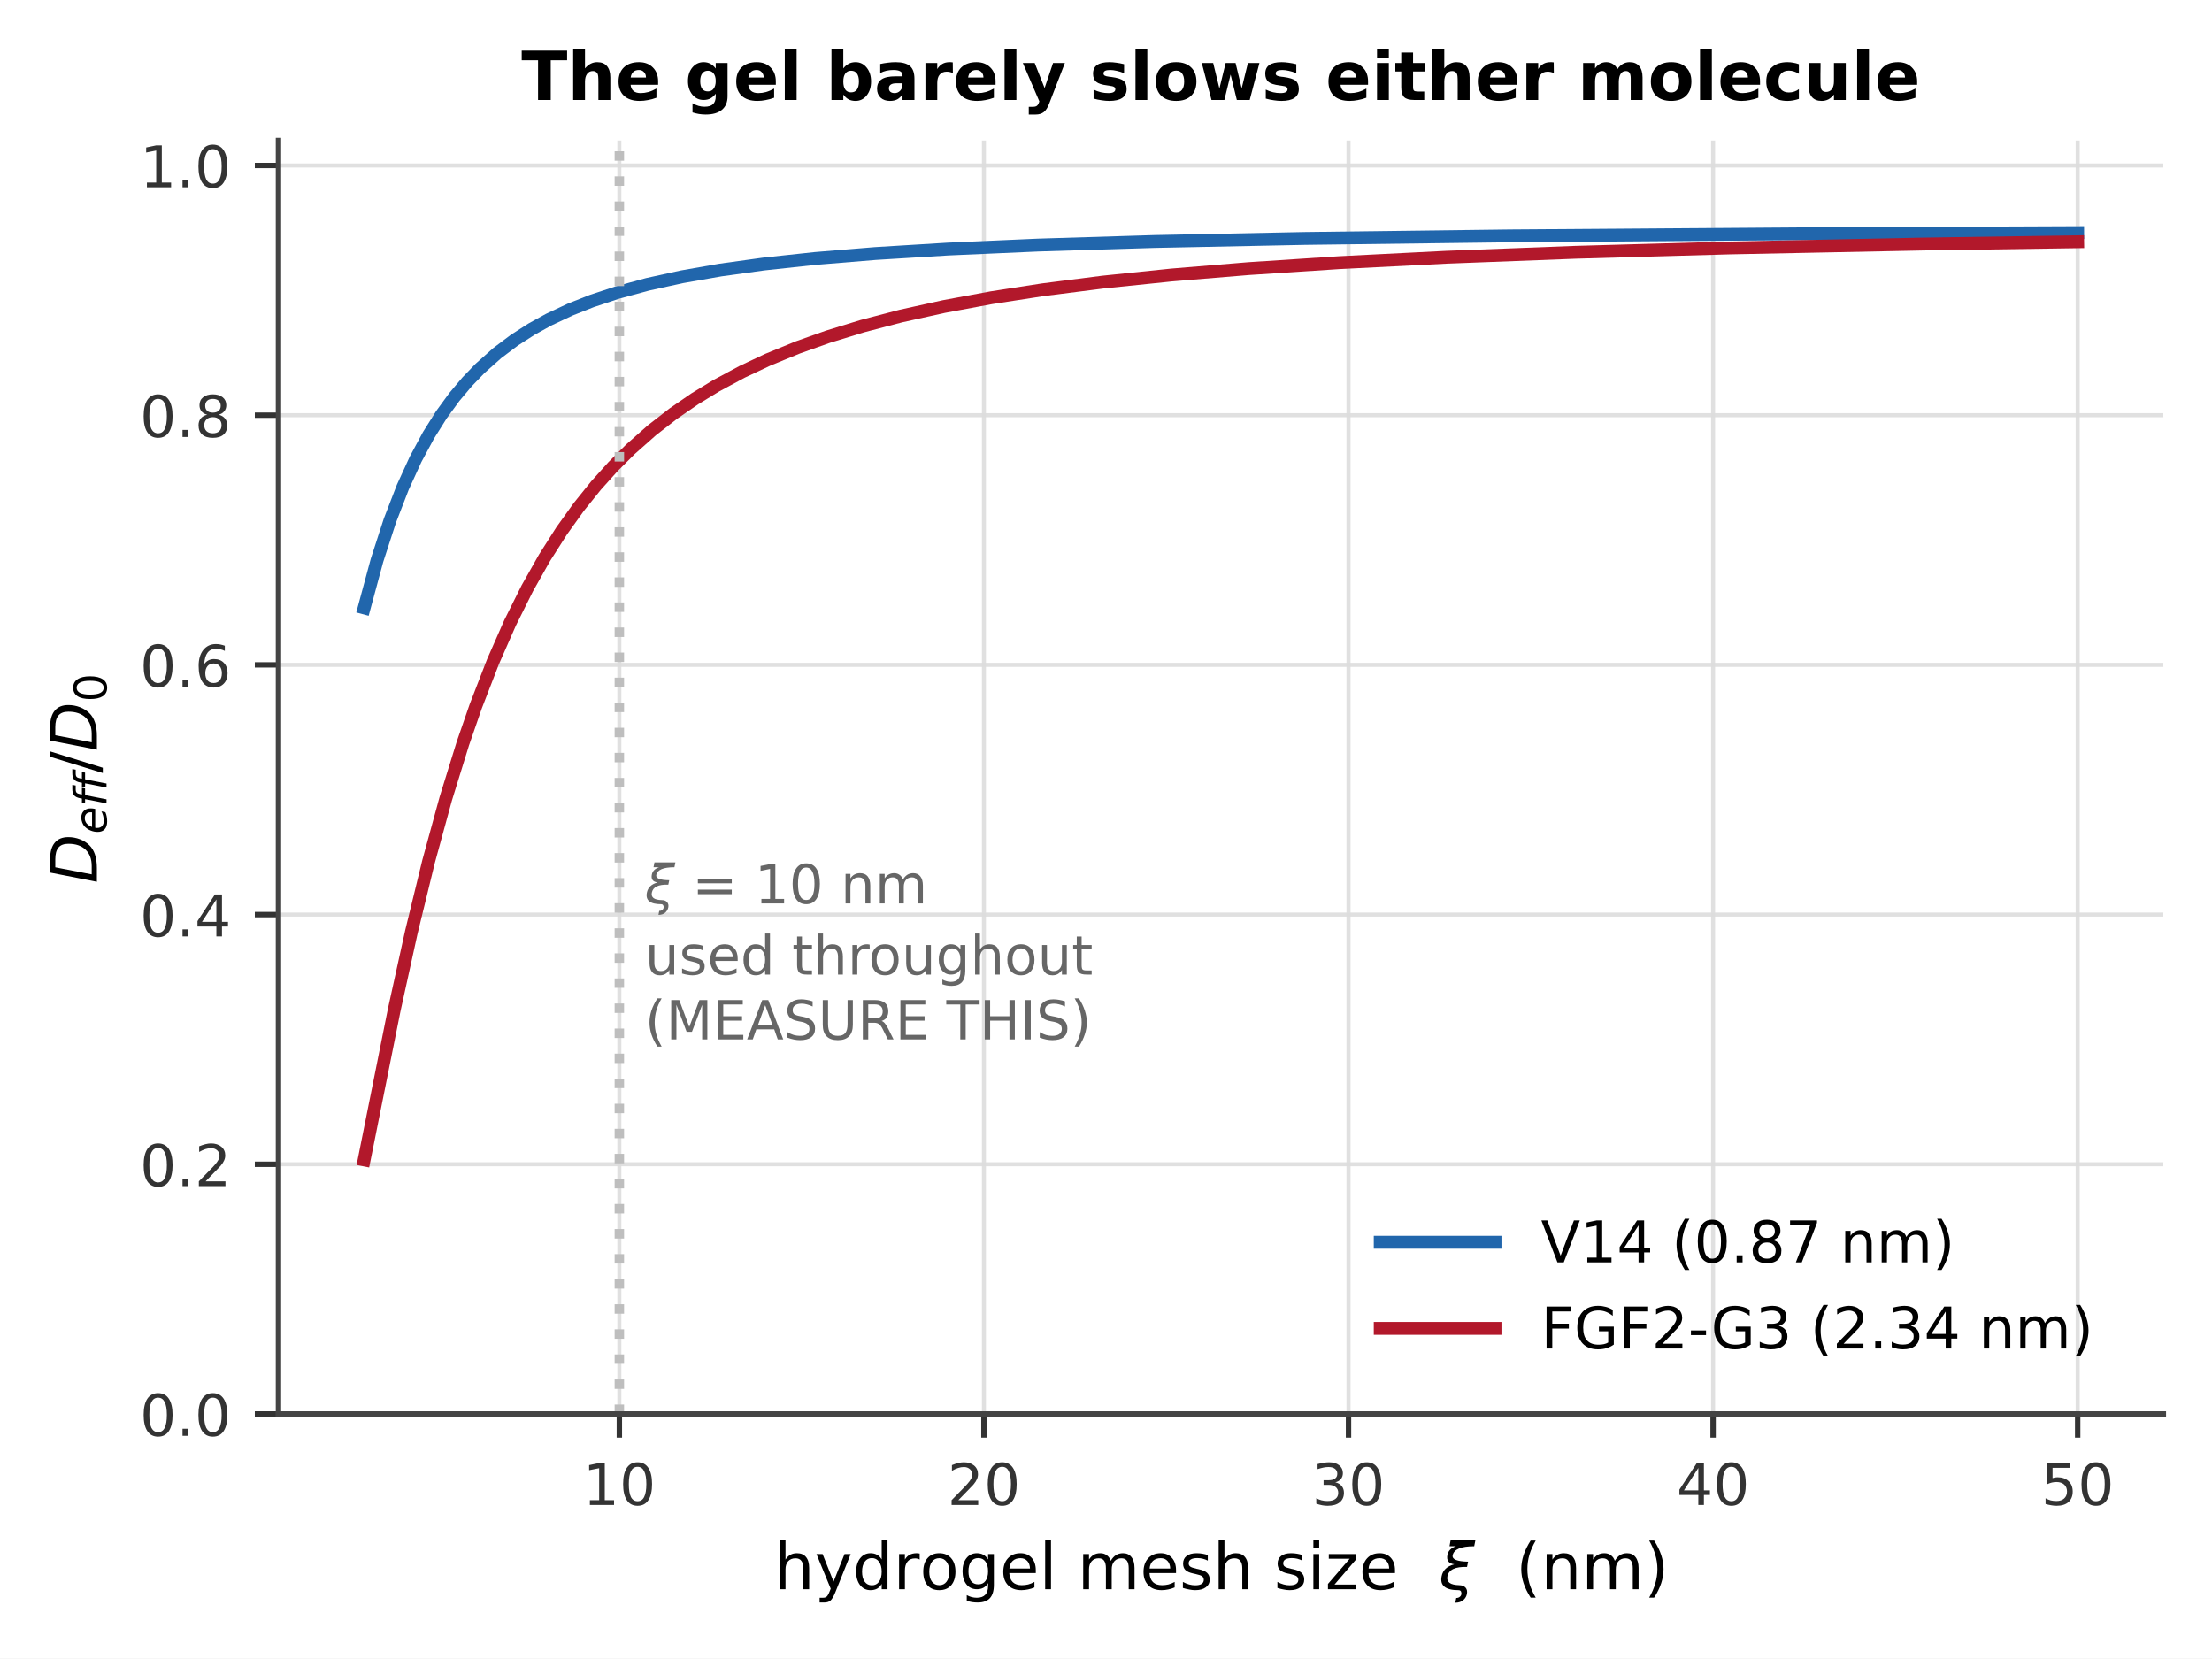
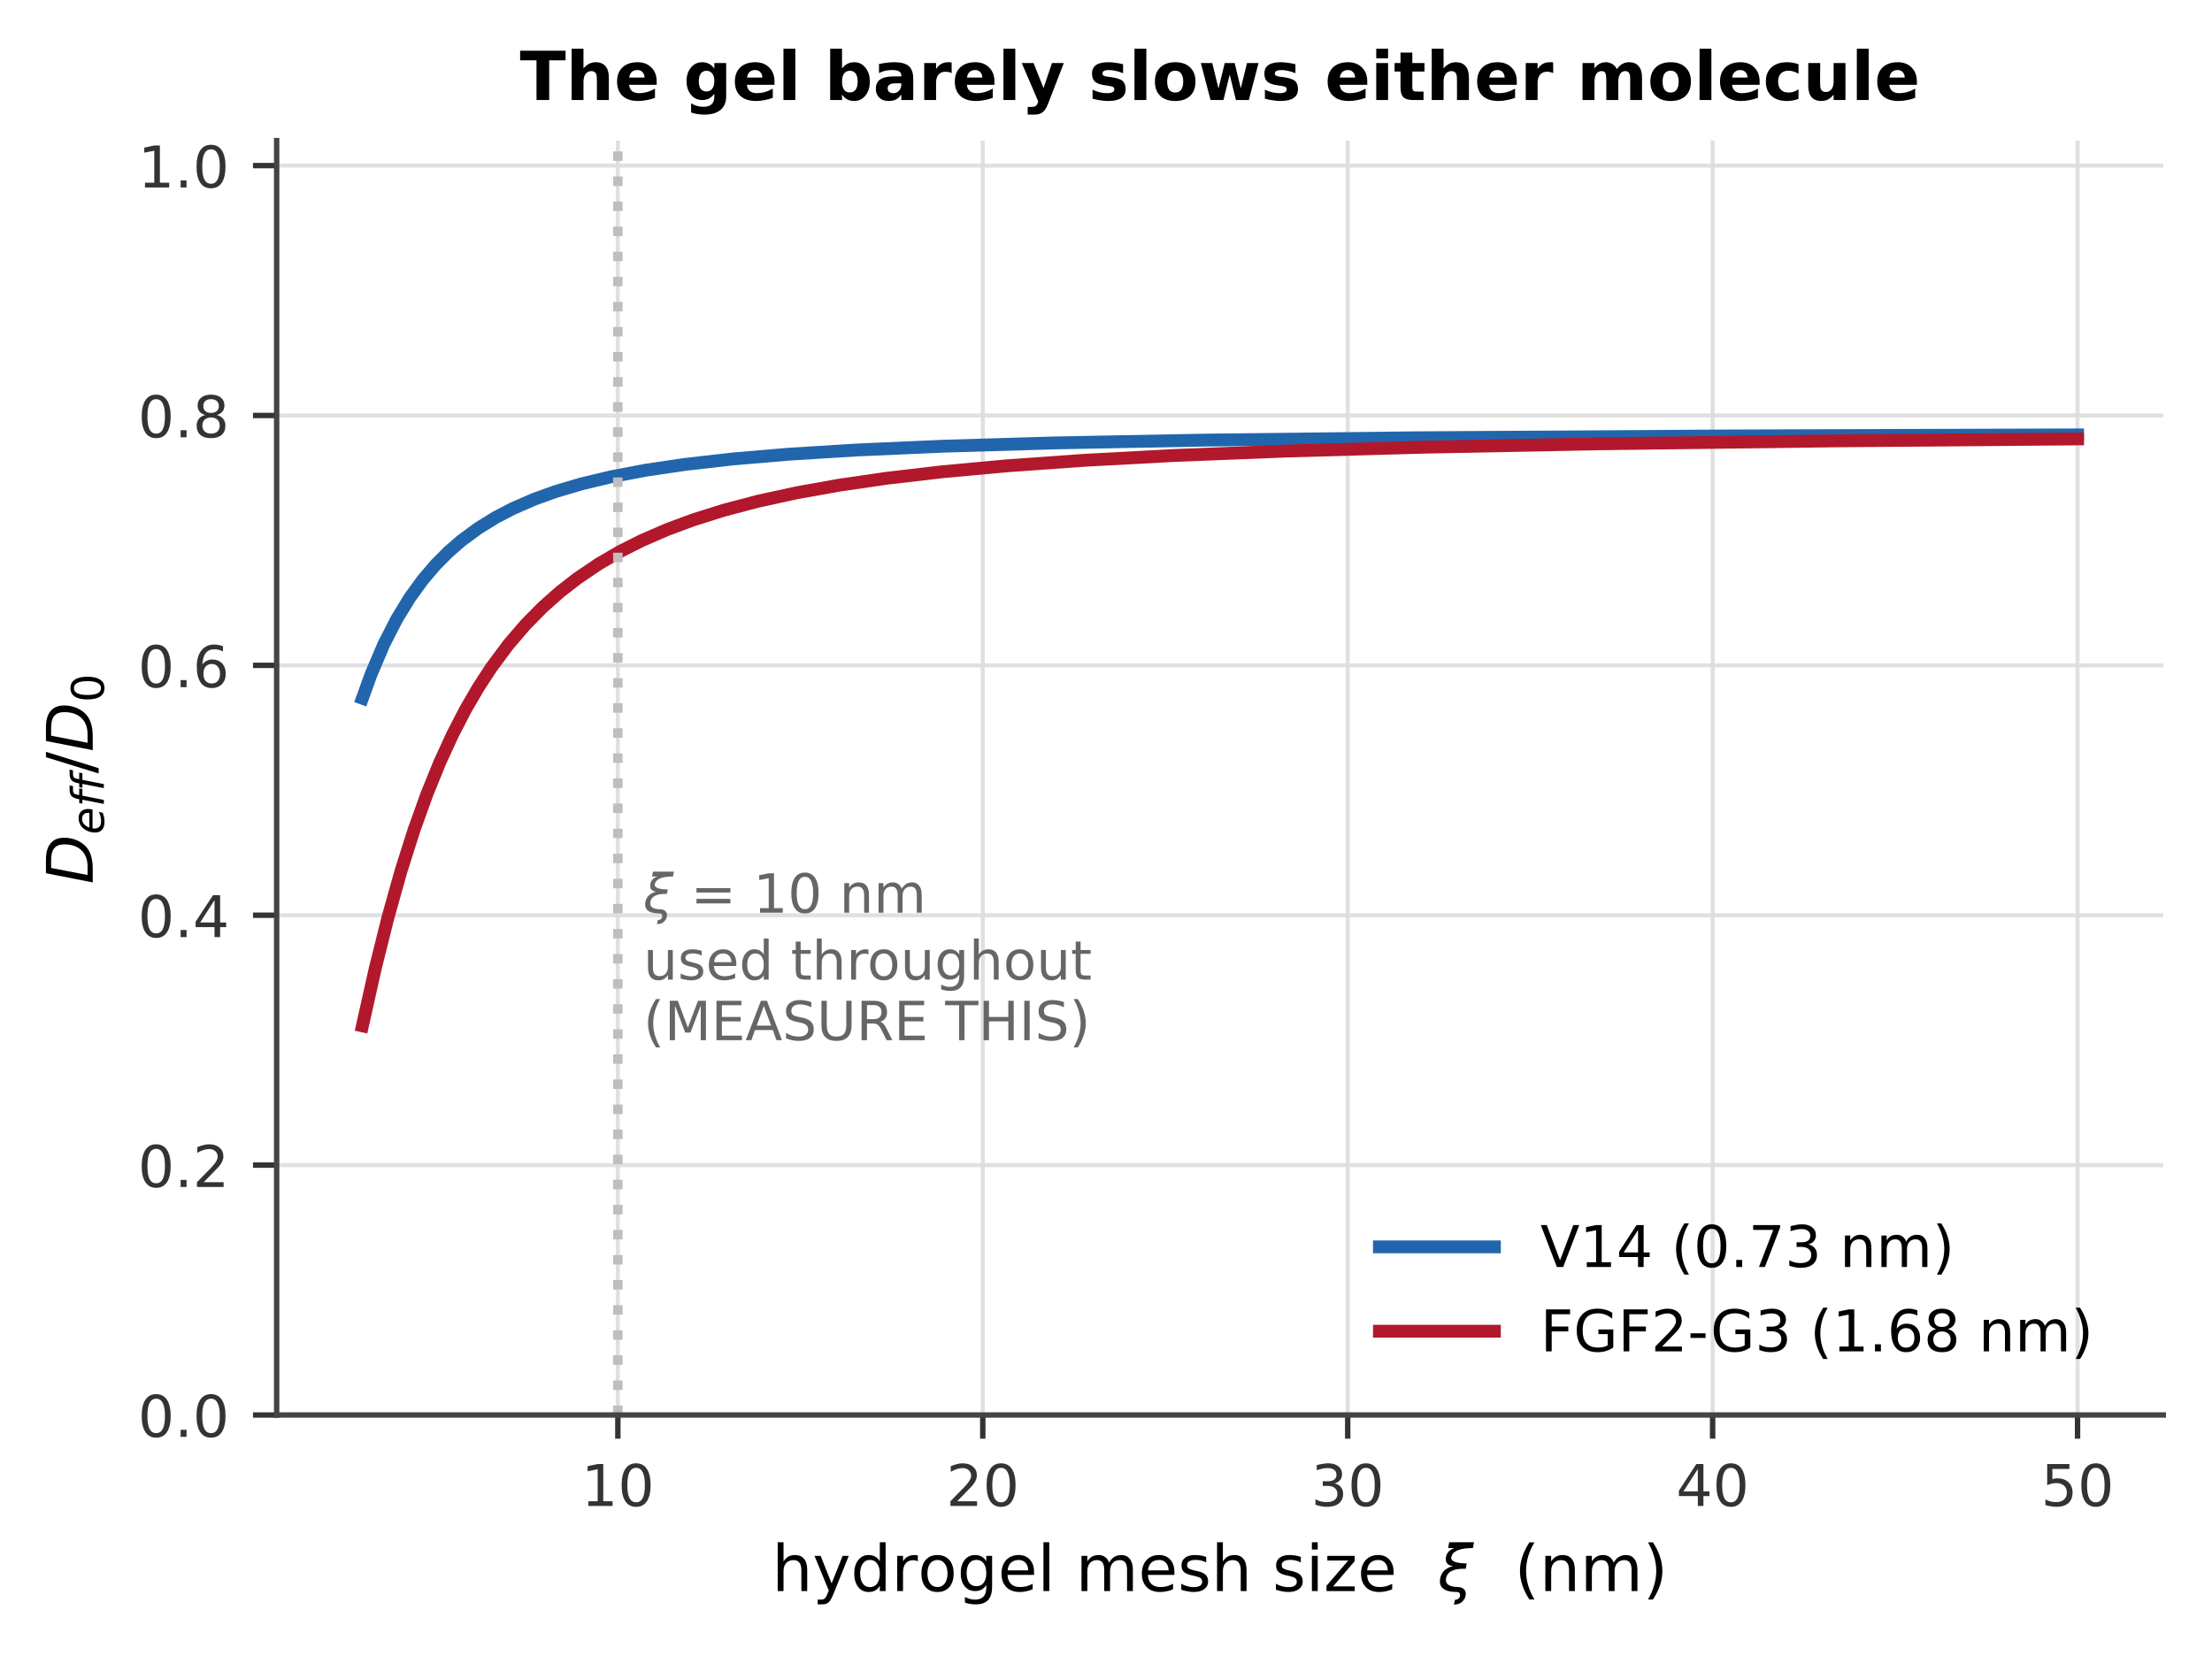
- <svg xmlns="http://www.w3.org/2000/svg" xmlns:xlink="http://www.w3.org/1999/xlink" width="327.418pt" height="245.497pt" viewBox="0 0 327.418 245.497" version="1.1">
+ <svg xmlns="http://www.w3.org/2000/svg" xmlns:xlink="http://www.w3.org/1999/xlink" width="327.112pt" height="244.936pt" viewBox="0 0 327.112 244.936" version="1.1">
  <defs>
    <style type="text/css">*{stroke-linejoin: round; stroke-linecap: butt}</style>
  </defs>
  <g id="figure_1">
    <g id="patch_1">
-       <path d="M 0 245.497  L 327.418 245.497  L 327.418 0  L 0 0  z " style="fill: #ffffff" />
+       <path d="M 0 244.936  L 327.112 244.936  L 327.112 -0  L 0 -0  z " style="fill: #ffffff" />
    </g>
    <g id="axes_1">
      <g id="patch_2">
-         <path d="M 41.218 209.294  L 320.218 209.294  L 320.218 20.798  L 41.218 20.798  z " style="fill: #ffffff" />
+         <path d="M 40.912 209.294  L 319.912 209.294  L 319.912 20.798  L 40.912 20.798  z " style="fill: #ffffff" />
      </g>
      <g id="matplotlib.axis_1">
        <g id="xtick_1">
          <g id="line2d_1">
-             <path d="M 91.675 209.294  L 91.675 20.798  " clip-path="url(#p126686eb46)" style="fill: none; stroke: #dddddd; stroke-opacity: 0.9; stroke-width: 0.6; stroke-linecap: square" />
+             <path d="M 91.369 209.294  L 91.369 20.798  " clip-path="url(#pa804f02440)" style="fill: none; stroke: #dddddd; stroke-opacity: 0.9; stroke-width: 0.6; stroke-linecap: square" />
          </g>
          <g id="line2d_2">
            <defs>
-               <path id="m38a5ee1dfd" d="M 0 0  L 0 3.5  " style="stroke: #333333; stroke-width: 0.8" />
+               <path id="mb521e76711" d="M 0 0  L 0 3.5  " style="stroke: #333333; stroke-width: 0.8" />
            </defs>
            <g>
-               <use xlink:href="#m38a5ee1dfd" x="91.675" y="209.294" style="fill: #333333; stroke: #333333; stroke-width: 0.8" />
+               <use xlink:href="#mb521e76711" x="91.369" y="209.294" style="fill: #333333; stroke: #333333; stroke-width: 0.8" />
            </g>
          </g>
          <g id="text_1">
-             <text style="font-size: 8.5px; font-family: 'DejaVu Sans'; text-anchor: middle; fill: #333333" x="91.675" y="222.752" transform="rotate(-0 91.6751 222.7524)">10</text>
+             <text style="font-size: 8.5px; font-family: 'DejaVu Sans'; text-anchor: middle; fill: #333333" x="91.369" y="222.753" transform="rotate(-0 91.36932 222.7531)">10</text>
          </g>
        </g>
        <g id="xtick_2">
          <g id="line2d_3">
-             <path d="M 145.64 209.294  L 145.64 20.798  " clip-path="url(#p126686eb46)" style="fill: none; stroke: #dddddd; stroke-opacity: 0.9; stroke-width: 0.6; stroke-linecap: square" />
+             <path d="M 145.335 209.294  L 145.335 20.798  " clip-path="url(#pa804f02440)" style="fill: none; stroke: #dddddd; stroke-opacity: 0.9; stroke-width: 0.6; stroke-linecap: square" />
          </g>
          <g id="line2d_4">
            <g>
-               <use xlink:href="#m38a5ee1dfd" x="145.64" y="209.294" style="fill: #333333; stroke: #333333; stroke-width: 0.8" />
+               <use xlink:href="#mb521e76711" x="145.335" y="209.294" style="fill: #333333; stroke: #333333; stroke-width: 0.8" />
            </g>
          </g>
          <g id="text_2">
-             <text style="font-size: 8.5px; font-family: 'DejaVu Sans'; text-anchor: middle; fill: #333333" x="145.64" y="222.752" transform="rotate(-0 145.6403 222.7524)">20</text>
+             <text style="font-size: 8.5px; font-family: 'DejaVu Sans'; text-anchor: middle; fill: #333333" x="145.335" y="222.753" transform="rotate(-0 145.3345 222.7531)">20</text>
          </g>
        </g>
        <g id="xtick_3">
          <g id="line2d_5">
-             <path d="M 199.605 209.294  L 199.605 20.798  " clip-path="url(#p126686eb46)" style="fill: none; stroke: #dddddd; stroke-opacity: 0.9; stroke-width: 0.6; stroke-linecap: square" />
+             <path d="M 199.3 209.294  L 199.3 20.798  " clip-path="url(#pa804f02440)" style="fill: none; stroke: #dddddd; stroke-opacity: 0.9; stroke-width: 0.6; stroke-linecap: square" />
          </g>
          <g id="line2d_6">
            <g>
-               <use xlink:href="#m38a5ee1dfd" x="199.605" y="209.294" style="fill: #333333; stroke: #333333; stroke-width: 0.8" />
+               <use xlink:href="#mb521e76711" x="199.3" y="209.294" style="fill: #333333; stroke: #333333; stroke-width: 0.8" />
            </g>
          </g>
          <g id="text_3">
-             <text style="font-size: 8.5px; font-family: 'DejaVu Sans'; text-anchor: middle; fill: #333333" x="199.605" y="222.752" transform="rotate(-0 199.6055 222.7524)">30</text>
+             <text style="font-size: 8.5px; font-family: 'DejaVu Sans'; text-anchor: middle; fill: #333333" x="199.3" y="222.753" transform="rotate(-0 199.2997 222.7531)">30</text>
          </g>
        </g>
        <g id="xtick_4">
          <g id="line2d_7">
-             <path d="M 253.571 209.294  L 253.571 20.798  " clip-path="url(#p126686eb46)" style="fill: none; stroke: #dddddd; stroke-opacity: 0.9; stroke-width: 0.6; stroke-linecap: square" />
+             <path d="M 253.265 209.294  L 253.265 20.798  " clip-path="url(#pa804f02440)" style="fill: none; stroke: #dddddd; stroke-opacity: 0.9; stroke-width: 0.6; stroke-linecap: square" />
          </g>
          <g id="line2d_8">
            <g>
-               <use xlink:href="#m38a5ee1dfd" x="253.571" y="209.294" style="fill: #333333; stroke: #333333; stroke-width: 0.8" />
+               <use xlink:href="#mb521e76711" x="253.265" y="209.294" style="fill: #333333; stroke: #333333; stroke-width: 0.8" />
            </g>
          </g>
          <g id="text_4">
-             <text style="font-size: 8.5px; font-family: 'DejaVu Sans'; text-anchor: middle; fill: #333333" x="253.571" y="222.752" transform="rotate(-0 253.5707 222.7524)">40</text>
+             <text style="font-size: 8.5px; font-family: 'DejaVu Sans'; text-anchor: middle; fill: #333333" x="253.265" y="222.753" transform="rotate(-0 253.2649 222.7531)">40</text>
          </g>
        </g>
        <g id="xtick_5">
          <g id="line2d_9">
-             <path d="M 307.536 209.294  L 307.536 20.798  " clip-path="url(#p126686eb46)" style="fill: none; stroke: #dddddd; stroke-opacity: 0.9; stroke-width: 0.6; stroke-linecap: square" />
+             <path d="M 307.23 209.294  L 307.23 20.798  " clip-path="url(#pa804f02440)" style="fill: none; stroke: #dddddd; stroke-opacity: 0.9; stroke-width: 0.6; stroke-linecap: square" />
          </g>
          <g id="line2d_10">
            <g>
-               <use xlink:href="#m38a5ee1dfd" x="307.536" y="209.294" style="fill: #333333; stroke: #333333; stroke-width: 0.8" />
+               <use xlink:href="#mb521e76711" x="307.23" y="209.294" style="fill: #333333; stroke: #333333; stroke-width: 0.8" />
            </g>
          </g>
          <g id="text_5">
-             <text style="font-size: 8.5px; font-family: 'DejaVu Sans'; text-anchor: middle; fill: #333333" x="307.536" y="222.752" transform="rotate(-0 307.5358 222.7524)">50</text>
+             <text style="font-size: 8.5px; font-family: 'DejaVu Sans'; text-anchor: middle; fill: #333333" x="307.23" y="222.753" transform="rotate(-0 307.2301 222.7531)">50</text>
          </g>
        </g>
        <g id="text_6">
-           <g transform="translate(114.5502 236.0144)">
+           <g transform="translate(114.1494 235.7408)">
            <text>
-               <tspan x="0" y="-0.781" style="font-size: 9.5px; font-family: 'DejaVu Sans'">h</tspan>
-               <tspan x="6.021" y="-0.781" style="font-size: 9.5px; font-family: 'DejaVu Sans'">y</tspan>
-               <tspan x="11.643" y="-0.781" style="font-size: 9.5px; font-family: 'DejaVu Sans'">d</tspan>
-               <tspan x="17.673" y="-0.781" style="font-size: 9.5px; font-family: 'DejaVu Sans'">r</tspan>
-               <tspan x="21.579" y="-0.781" style="font-size: 9.5px; font-family: 'DejaVu Sans'">o</tspan>
-               <tspan x="27.391" y="-0.781" style="font-size: 9.5px; font-family: 'DejaVu Sans'">g</tspan>
-               <tspan x="33.422" y="-0.781" style="font-size: 9.5px; font-family: 'DejaVu Sans'">e</tspan>
-               <tspan x="39.266" y="-0.781" style="font-size: 9.5px; font-family: 'DejaVu Sans'">l</tspan>
-               <tspan x="41.906" y="-0.781" style="font-size: 9.5px; font-family: 'DejaVu Sans'"> </tspan>
-               <tspan x="44.926" y="-0.781" style="font-size: 9.5px; font-family: 'DejaVu Sans'">m</tspan>
-               <tspan x="54.18" y="-0.781" style="font-size: 9.5px; font-family: 'DejaVu Sans'">e</tspan>
-               <tspan x="60.024" y="-0.781" style="font-size: 9.5px; font-family: 'DejaVu Sans'">s</tspan>
-               <tspan x="64.974" y="-0.781" style="font-size: 9.5px; font-family: 'DejaVu Sans'">h</tspan>
-               <tspan x="70.995" y="-0.781" style="font-size: 9.5px; font-family: 'DejaVu Sans'"> </tspan>
-               <tspan x="74.015" y="-0.781" style="font-size: 9.5px; font-family: 'DejaVu Sans'">s</tspan>
-               <tspan x="78.964" y="-0.781" style="font-size: 9.5px; font-family: 'DejaVu Sans'">i</tspan>
-               <tspan x="81.604" y="-0.781" style="font-size: 9.5px; font-family: 'DejaVu Sans'">z</tspan>
-               <tspan x="86.59" y="-0.781" style="font-size: 9.5px; font-family: 'DejaVu Sans'">e</tspan>
-               <tspan x="92.435" y="-0.781" style="font-size: 9.5px; font-family: 'DejaVu Sans'"> </tspan>
-               <tspan x="95.455" y="-0.781" style="font-size: 9.5px; font-family: 'DejaVu Sans'"> </tspan>
-               <tspan x="103.772" y="-0.781" style="font-size: 9.5px; font-family: 'DejaVu Sans'"> </tspan>
-               <tspan x="106.792" y="-0.781" style="font-size: 9.5px; font-family: 'DejaVu Sans'"> </tspan>
-               <tspan x="109.811" y="-0.781" style="font-size: 9.5px; font-family: 'DejaVu Sans'">(</tspan>
-               <tspan x="113.518" y="-0.781" style="font-size: 9.5px; font-family: 'DejaVu Sans'">n</tspan>
-               <tspan x="119.539" y="-0.781" style="font-size: 9.5px; font-family: 'DejaVu Sans'">m</tspan>
-               <tspan x="128.793" y="-0.781" style="font-size: 9.5px; font-family: 'DejaVu Sans'">)</tspan>
-               <tspan x="98.474" y="-0.781" style="font-style: oblique; font-size: 9.5px; font-family: 'DejaVu Sans'">ξ</tspan>
+               <tspan x="0" y="-0.406" style="font-size: 9.5px; font-family: 'DejaVu Sans'">h</tspan>
+               <tspan x="6.021" y="-0.406" style="font-size: 9.5px; font-family: 'DejaVu Sans'">y</tspan>
+               <tspan x="11.643" y="-0.406" style="font-size: 9.5px; font-family: 'DejaVu Sans'">d</tspan>
+               <tspan x="17.673" y="-0.406" style="font-size: 9.5px; font-family: 'DejaVu Sans'">r</tspan>
+               <tspan x="21.579" y="-0.406" style="font-size: 9.5px; font-family: 'DejaVu Sans'">o</tspan>
+               <tspan x="27.391" y="-0.406" style="font-size: 9.5px; font-family: 'DejaVu Sans'">g</tspan>
+               <tspan x="33.422" y="-0.406" style="font-size: 9.5px; font-family: 'DejaVu Sans'">e</tspan>
+               <tspan x="39.266" y="-0.406" style="font-size: 9.5px; font-family: 'DejaVu Sans'">l</tspan>
+               <tspan x="41.906" y="-0.406" style="font-size: 9.5px; font-family: 'DejaVu Sans'"> </tspan>
+               <tspan x="44.926" y="-0.406" style="font-size: 9.5px; font-family: 'DejaVu Sans'">m</tspan>
+               <tspan x="54.18" y="-0.406" style="font-size: 9.5px; font-family: 'DejaVu Sans'">e</tspan>
+               <tspan x="60.024" y="-0.406" style="font-size: 9.5px; font-family: 'DejaVu Sans'">s</tspan>
+               <tspan x="64.974" y="-0.406" style="font-size: 9.5px; font-family: 'DejaVu Sans'">h</tspan>
+               <tspan x="70.995" y="-0.406" style="font-size: 9.5px; font-family: 'DejaVu Sans'"> </tspan>
+               <tspan x="74.015" y="-0.406" style="font-size: 9.5px; font-family: 'DejaVu Sans'">s</tspan>
+               <tspan x="78.964" y="-0.406" style="font-size: 9.5px; font-family: 'DejaVu Sans'">i</tspan>
+               <tspan x="81.604" y="-0.406" style="font-size: 9.5px; font-family: 'DejaVu Sans'">z</tspan>
+               <tspan x="86.59" y="-0.406" style="font-size: 9.5px; font-family: 'DejaVu Sans'">e</tspan>
+               <tspan x="92.435" y="-0.406" style="font-size: 9.5px; font-family: 'DejaVu Sans'"> </tspan>
+               <tspan x="95.455" y="-0.406" style="font-size: 9.5px; font-family: 'DejaVu Sans'"> </tspan>
+               <tspan x="103.772" y="-0.406" style="font-size: 9.5px; font-family: 'DejaVu Sans'"> </tspan>
+               <tspan x="106.792" y="-0.406" style="font-size: 9.5px; font-family: 'DejaVu Sans'"> </tspan>
+               <tspan x="109.811" y="-0.406" style="font-size: 9.5px; font-family: 'DejaVu Sans'">(</tspan>
+               <tspan x="113.518" y="-0.406" style="font-size: 9.5px; font-family: 'DejaVu Sans'">n</tspan>
+               <tspan x="119.539" y="-0.406" style="font-size: 9.5px; font-family: 'DejaVu Sans'">m</tspan>
+               <tspan x="128.793" y="-0.406" style="font-size: 9.5px; font-family: 'DejaVu Sans'">)</tspan>
+               <tspan x="98.474" y="-0.406" style="font-style: oblique; font-size: 9.5px; font-family: 'DejaVu Sans'">ξ</tspan>
            </text>
          </g>
        </g>
      </g>
      <g id="matplotlib.axis_2">
        <g id="ytick_1">
          <g id="line2d_11">
-             <path d="M 41.218 209.294  L 320.218 209.294  " clip-path="url(#p126686eb46)" style="fill: none; stroke: #dddddd; stroke-opacity: 0.9; stroke-width: 0.6; stroke-linecap: square" />
+             <path d="M 40.912 209.294  L 319.912 209.294  " clip-path="url(#pa804f02440)" style="fill: none; stroke: #dddddd; stroke-opacity: 0.9; stroke-width: 0.6; stroke-linecap: square" />
          </g>
          <g id="line2d_12">
            <defs>
-               <path id="mbe6fd0c682" d="M 0 0  L -3.5 0  " style="stroke: #333333; stroke-width: 0.8" />
+               <path id="m83c482530e" d="M 0 0  L -3.5 0  " style="stroke: #333333; stroke-width: 0.8" />
            </defs>
            <g>
-               <use xlink:href="#mbe6fd0c682" x="41.218" y="209.294" style="fill: #333333; stroke: #333333; stroke-width: 0.8" />
+               <use xlink:href="#m83c482530e" x="40.912" y="209.294" style="fill: #333333; stroke: #333333; stroke-width: 0.8" />
            </g>
          </g>
          <g id="text_7">
-             <text style="font-size: 8.5px; font-family: 'DejaVu Sans'; text-anchor: end; fill: #333333" x="34.218" y="212.523" transform="rotate(-0 34.21766 212.5234)">0.0</text>
+             <text style="font-size: 8.5px; font-family: 'DejaVu Sans'; text-anchor: end; fill: #333333" x="33.912" y="212.524" transform="rotate(-0 33.91188 212.5238)">0.0</text>
          </g>
        </g>
        <g id="ytick_2">
          <g id="line2d_13">
-             <path d="M 41.218 172.334  L 320.218 172.334  " clip-path="url(#p126686eb46)" style="fill: none; stroke: #dddddd; stroke-opacity: 0.9; stroke-width: 0.6; stroke-linecap: square" />
+             <path d="M 40.912 172.334  L 319.912 172.334  " clip-path="url(#pa804f02440)" style="fill: none; stroke: #dddddd; stroke-opacity: 0.9; stroke-width: 0.6; stroke-linecap: square" />
          </g>
          <g id="line2d_14">
            <g>
-               <use xlink:href="#mbe6fd0c682" x="41.218" y="172.334" style="fill: #333333; stroke: #333333; stroke-width: 0.8" />
+               <use xlink:href="#m83c482530e" x="40.912" y="172.334" style="fill: #333333; stroke: #333333; stroke-width: 0.8" />
            </g>
          </g>
          <g id="text_8">
-             <text style="font-size: 8.5px; font-family: 'DejaVu Sans'; text-anchor: end; fill: #333333" x="34.218" y="175.563" transform="rotate(-0 34.21766 175.5634)">0.2</text>
+             <text style="font-size: 8.5px; font-family: 'DejaVu Sans'; text-anchor: end; fill: #333333" x="33.912" y="175.564" transform="rotate(-0 33.91188 175.5638)">0.2</text>
          </g>
        </g>
        <g id="ytick_3">
          <g id="line2d_15">
-             <path d="M 41.218 135.374  L 320.218 135.374  " clip-path="url(#p126686eb46)" style="fill: none; stroke: #dddddd; stroke-opacity: 0.9; stroke-width: 0.6; stroke-linecap: square" />
+             <path d="M 40.912 135.374  L 319.912 135.374  " clip-path="url(#pa804f02440)" style="fill: none; stroke: #dddddd; stroke-opacity: 0.9; stroke-width: 0.6; stroke-linecap: square" />
          </g>
          <g id="line2d_16">
            <g>
-               <use xlink:href="#mbe6fd0c682" x="41.218" y="135.374" style="fill: #333333; stroke: #333333; stroke-width: 0.8" />
+               <use xlink:href="#m83c482530e" x="40.912" y="135.374" style="fill: #333333; stroke: #333333; stroke-width: 0.8" />
            </g>
          </g>
          <g id="text_9">
-             <text style="font-size: 8.5px; font-family: 'DejaVu Sans'; text-anchor: end; fill: #333333" x="34.218" y="138.603" transform="rotate(-0 34.21766 138.6034)">0.4</text>
+             <text style="font-size: 8.5px; font-family: 'DejaVu Sans'; text-anchor: end; fill: #333333" x="33.912" y="138.604" transform="rotate(-0 33.91188 138.6038)">0.4</text>
          </g>
        </g>
        <g id="ytick_4">
          <g id="line2d_17">
-             <path d="M 41.218 98.414  L 320.218 98.414  " clip-path="url(#p126686eb46)" style="fill: none; stroke: #dddddd; stroke-opacity: 0.9; stroke-width: 0.6; stroke-linecap: square" />
+             <path d="M 40.912 98.414  L 319.912 98.414  " clip-path="url(#pa804f02440)" style="fill: none; stroke: #dddddd; stroke-opacity: 0.9; stroke-width: 0.6; stroke-linecap: square" />
          </g>
          <g id="line2d_18">
            <g>
-               <use xlink:href="#mbe6fd0c682" x="41.218" y="98.414" style="fill: #333333; stroke: #333333; stroke-width: 0.8" />
+               <use xlink:href="#m83c482530e" x="40.912" y="98.414" style="fill: #333333; stroke: #333333; stroke-width: 0.8" />
            </g>
          </g>
          <g id="text_10">
-             <text style="font-size: 8.5px; font-family: 'DejaVu Sans'; text-anchor: end; fill: #333333" x="34.218" y="101.643" transform="rotate(-0 34.21766 101.6434)">0.6</text>
+             <text style="font-size: 8.5px; font-family: 'DejaVu Sans'; text-anchor: end; fill: #333333" x="33.912" y="101.644" transform="rotate(-0 33.91188 101.6438)">0.6</text>
          </g>
        </g>
        <g id="ytick_5">
          <g id="line2d_19">
-             <path d="M 41.218 61.454  L 320.218 61.454  " clip-path="url(#p126686eb46)" style="fill: none; stroke: #dddddd; stroke-opacity: 0.9; stroke-width: 0.6; stroke-linecap: square" />
+             <path d="M 40.912 61.454  L 319.912 61.454  " clip-path="url(#pa804f02440)" style="fill: none; stroke: #dddddd; stroke-opacity: 0.9; stroke-width: 0.6; stroke-linecap: square" />
          </g>
          <g id="line2d_20">
            <g>
-               <use xlink:href="#mbe6fd0c682" x="41.218" y="61.454" style="fill: #333333; stroke: #333333; stroke-width: 0.8" />
+               <use xlink:href="#m83c482530e" x="40.912" y="61.454" style="fill: #333333; stroke: #333333; stroke-width: 0.8" />
            </g>
          </g>
          <g id="text_11">
-             <text style="font-size: 8.5px; font-family: 'DejaVu Sans'; text-anchor: end; fill: #333333" x="34.218" y="64.683" transform="rotate(-0 34.21766 64.68344)">0.8</text>
+             <text style="font-size: 8.5px; font-family: 'DejaVu Sans'; text-anchor: end; fill: #333333" x="33.912" y="64.684" transform="rotate(-0 33.91188 64.68377)">0.8</text>
          </g>
        </g>
        <g id="ytick_6">
          <g id="line2d_21">
-             <path d="M 41.218 24.494  L 320.218 24.494  " clip-path="url(#p126686eb46)" style="fill: none; stroke: #dddddd; stroke-opacity: 0.9; stroke-width: 0.6; stroke-linecap: square" />
+             <path d="M 40.912 24.494  L 319.912 24.494  " clip-path="url(#pa804f02440)" style="fill: none; stroke: #dddddd; stroke-opacity: 0.9; stroke-width: 0.6; stroke-linecap: square" />
          </g>
          <g id="line2d_22">
            <g>
-               <use xlink:href="#mbe6fd0c682" x="41.218" y="24.494" style="fill: #333333; stroke: #333333; stroke-width: 0.8" />
+               <use xlink:href="#m83c482530e" x="40.912" y="24.494" style="fill: #333333; stroke: #333333; stroke-width: 0.8" />
            </g>
          </g>
          <g id="text_12">
-             <text style="font-size: 8.5px; font-family: 'DejaVu Sans'; text-anchor: end; fill: #333333" x="34.218" y="27.723" transform="rotate(-0 34.21766 27.72344)">1.0</text>
+             <text style="font-size: 8.5px; font-family: 'DejaVu Sans'; text-anchor: end; fill: #333333" x="33.912" y="27.724" transform="rotate(-0 33.91188 27.72377)">1.0</text>
          </g>
        </g>
        <g id="text_13">
-           <g transform="translate(14.41777 130.7689) rotate(-90)">
+           <g transform="translate(14.41852 130.7689) rotate(-90)">
            <text>
-               <tspan x="0" y="-0.078" style="font-style: oblique; font-size: 9.5px; font-family: 'DejaVu Sans'">D</tspan>
-               <tspan x="19.549" y="-0.078" style="font-style: oblique; font-size: 9.5px; font-family: 'DejaVu Sans'">D</tspan>
-               <tspan x="7.315" y="1.347" style="font-style: oblique; font-size: 6.65px; font-family: 'DejaVu Sans'">e</tspan>
-               <tspan x="11.406" y="1.347" style="font-style: oblique; font-size: 6.65px; font-family: 'DejaVu Sans'">f</tspan>
-               <tspan x="13.748" y="1.347" style="font-style: oblique; font-size: 6.65px; font-family: 'DejaVu Sans'">f</tspan>
-               <tspan x="16.349" y="-0.078" style="font-size: 9.5px; font-family: 'DejaVu Sans'">/</tspan>
-               <tspan x="26.864" y="1.347" style="font-size: 6.65px; font-family: 'DejaVu Sans'">0</tspan>
+               <tspan x="0" y="-0.703" style="font-style: oblique; font-size: 9.5px; font-family: 'DejaVu Sans'">D</tspan>
+               <tspan x="19.563" y="-0.703" style="font-style: oblique; font-size: 9.5px; font-family: 'DejaVu Sans'">D</tspan>
+               <tspan x="7.315" y="0.938" style="font-style: oblique; font-size: 6.65px; font-family: 'DejaVu Sans'">e</tspan>
+               <tspan x="11.406" y="0.938" style="font-style: oblique; font-size: 6.65px; font-family: 'DejaVu Sans'">f</tspan>
+               <tspan x="13.748" y="0.938" style="font-style: oblique; font-size: 6.65px; font-family: 'DejaVu Sans'">f</tspan>
+               <tspan x="16.362" y="-0.703" style="font-size: 9.5px; font-family: 'DejaVu Sans'">/</tspan>
+               <tspan x="26.878" y="0.938" style="font-size: 6.65px; font-family: 'DejaVu Sans'">0</tspan>
            </text>
          </g>
        </g>
      </g>
      <g id="line2d_23">
-         <path d="M 53.899 89.982  L 55.807 82.931  L 57.714 77.053  L 59.621 72.121  L 61.528 67.955  L 63.435 64.412  L 65.342 61.378  L 67.249 58.763  L 69.156 56.497  L 71.063 54.521  L 73.606 52.259  L 76.148 50.344  L 78.691 48.712  L 81.234 47.308  L 84.412 45.816  L 87.591 44.558  L 91.405 43.295  L 95.854 42.085  L 100.94 40.968  L 106.661 39.965  L 113.018 39.084  L 120.646 38.26  L 129.545 37.527  L 140.352 36.865  L 153.701 36.274  L 170.865 35.747  L 193.113 35.295  L 223.626 34.912  L 267.488 34.598  L 307.536 34.431  L 307.536 34.431  " clip-path="url(#p126686eb46)" style="fill: none; stroke: #2166ac; stroke-width: 1.9; stroke-linecap: square" />
+         <path d="M 53.594 103.276  L 54.865 99.766  L 56.772 95.279  L 58.679 91.553  L 60.586 88.433  L 62.493 85.798  L 64.4 83.558  L 66.307 81.638  L 68.214 79.982  L 70.757 78.108  L 73.3 76.54  L 75.842 75.217  L 79.021 73.835  L 82.199 72.692  L 86.013 71.563  L 90.463 70.502  L 95.549 69.54  L 101.27 68.693  L 108.262 67.896  L 116.526 67.191  L 126.697 66.559  L 139.411 66.002  L 155.938 65.514  L 178.187 65.098  L 209.335 64.754  L 256.376 64.48  L 307.23 64.325  L 307.23 64.325  " clip-path="url(#pa804f02440)" style="fill: none; stroke: #2166ac; stroke-width: 1.9; stroke-linecap: square" />
      </g>
      <g id="line2d_24">
-         <path d="M 53.899 171.687  L 58.349 149.495  L 60.892 137.949  L 63.435 127.524  L 65.977 118.24  L 68.52 110.032  L 70.427 104.524  L 72.97 97.954  L 75.513 92.17  L 78.055 87.07  L 80.598 82.564  L 83.141 78.571  L 85.683 75.024  L 88.226 71.863  L 90.769 69.037  L 93.312 66.503  L 96.49 63.691  L 99.668 61.217  L 102.847 59.031  L 106.025 57.091  L 109.839 55.04  L 113.653 53.244  L 118.103 51.42  L 122.553 49.839  L 127.638 48.278  L 133.359 46.779  L 139.716 45.372  L 146.709 44.073  L 154.337 42.892  L 163.236 41.757  L 173.407 40.704  L 184.85 39.756  L 198.199 38.881  L 214.091 38.076  L 233.161 37.345  L 256.046 36.7  L 284.651 36.123  L 307.536 35.784  L 307.536 35.784  " clip-path="url(#p126686eb46)" style="fill: none; stroke: #b2182b; stroke-width: 1.9; stroke-linecap: square" />
+         <path d="M 53.594 151.734  L 55.501 143.208  L 57.408 135.57  L 59.315 128.782  L 61.222 122.774  L 63.129 117.463  L 65.036 112.769  L 66.943 108.613  L 68.85 104.928  L 70.757 101.651  L 72.664 98.73  L 75.207 95.311  L 77.75 92.351  L 80.292 89.777  L 82.835 87.526  L 85.378 85.55  L 88.556 83.402  L 91.734 81.553  L 94.913 79.951  L 98.727 78.298  L 102.541 76.885  L 106.991 75.483  L 112.076 74.14  L 117.797 72.891  L 124.154 71.754  L 131.147 70.737  L 139.411 69.772  L 148.946 68.895  L 160.388 68.082  L 173.737 67.366  L 190.265 66.714  L 210.607 66.142  L 236.67 65.641  L 271.632 65.205  L 307.23 64.92  L 307.23 64.92  " clip-path="url(#pa804f02440)" style="fill: none; stroke: #b2182b; stroke-width: 1.9; stroke-linecap: square" />
      </g>
      <g id="line2d_25">
-         <path d="M 91.675 209.294  L 91.675 20.798  " clip-path="url(#p126686eb46)" style="fill: none; stroke-dasharray: 1.4,2.31; stroke-dashoffset: 0; stroke: #bebebe; stroke-width: 1.4" />
+         <path d="M 91.369 209.294  L 91.369 20.798  " clip-path="url(#pa804f02440)" style="fill: none; stroke-dasharray: 1.4,2.31; stroke-dashoffset: 0; stroke: #bebebe; stroke-width: 1.4" />
      </g>
      <g id="patch_3">
-         <path d="M 41.218 209.294  L 41.218 20.798  " style="fill: none; stroke: #444444; stroke-width: 0.8; stroke-linejoin: miter; stroke-linecap: square" />
+         <path d="M 40.912 209.294  L 40.912 20.798  " style="fill: none; stroke: #444444; stroke-width: 0.8; stroke-linejoin: miter; stroke-linecap: square" />
      </g>
      <g id="patch_4">
-         <path d="M 41.218 209.294  L 320.218 209.294  " style="fill: none; stroke: #444444; stroke-width: 0.8; stroke-linejoin: miter; stroke-linecap: square" />
+         <path d="M 40.912 209.294  L 319.912 209.294  " style="fill: none; stroke: #444444; stroke-width: 0.8; stroke-linejoin: miter; stroke-linecap: square" />
      </g>
      <g id="text_14">
-         <g style="fill: #666666" transform="translate(95.45267 134.6507)">
+         <g style="fill: #666666" transform="translate(95.14688 135.9217)">
          <text>
            <tspan x="0" y="-0.922" style="font-style: oblique; font-size: 8px; font-family: 'DejaVu Sans'; fill: #666666">ξ</tspan>
            <tspan x="4.461" y="-0.922" style="font-size: 8px; font-family: 'DejaVu Sans'; fill: #666666"> </tspan>
            <tspan x="7.004" y="-0.922" style="font-size: 8px; font-family: 'DejaVu Sans'; fill: #666666">=</tspan>
            <tspan x="13.707" y="-0.922" style="font-size: 8px; font-family: 'DejaVu Sans'; fill: #666666"> </tspan>
            <tspan x="16.25" y="-0.922" style="font-size: 8px; font-family: 'DejaVu Sans'; fill: #666666">1</tspan>
            <tspan x="21.34" y="-0.922" style="font-size: 8px; font-family: 'DejaVu Sans'; fill: #666666">0</tspan>
            <tspan x="26.43" y="-0.922" style="font-size: 8px; font-family: 'DejaVu Sans'; fill: #666666"> </tspan>
            <tspan x="28.973" y="-0.922" style="font-size: 8px; font-family: 'DejaVu Sans'; fill: #666666">n</tspan>
            <tspan x="34.043" y="-0.922" style="font-size: 8px; font-family: 'DejaVu Sans'; fill: #666666">m</tspan>
          </text>
        </g>
-         <text style="font-size: 8px; font-family: 'DejaVu Sans'; fill: #666666" transform="translate(95.45267 144.2529)">used throughout</text>
-         <text style="font-size: 8px; font-family: 'DejaVu Sans'; fill: #666666" transform="translate(95.45267 153.8544)">(MEASURE THIS)</text>
+         <text style="font-size: 8px; font-family: 'DejaVu Sans'; fill: #666666" transform="translate(95.14688 144.8962)">used throughout</text>
+         <text style="font-size: 8px; font-family: 'DejaVu Sans'; fill: #666666" transform="translate(95.14688 153.8544)">(MEASURE THIS)</text>
      </g>
      <g id="text_15">
-         <text style="font-weight: 700; font-size: 10px; font-family: 'DejaVu Sans'; text-anchor: middle" x="180.718" y="14.798" transform="rotate(-0 180.7177 14.79844)">The gel barely slows either molecule</text>
+         <text style="font-weight: 700; font-size: 10px; font-family: 'DejaVu Sans'; text-anchor: middle" x="180.412" y="14.798" transform="rotate(-0 180.4119 14.79844)">The gel barely slows either molecule</text>
      </g>
      <g id="legend_1">
        <g id="line2d_26">
-           <path d="M 204.295 183.877  L 212.795 183.877  L 221.295 183.877  " style="fill: none; stroke: #2166ac; stroke-width: 1.9; stroke-linecap: square" />
+           <path d="M 203.992 184.425  L 212.492 184.425  L 220.992 184.425  " style="fill: none; stroke: #2166ac; stroke-width: 1.9; stroke-linecap: square" />
        </g>
        <g id="text_16">
-           <text style="font-size: 8.5px; font-family: 'DejaVu Sans'; text-anchor: start" x="228.095" y="186.852" transform="rotate(-0 228.0949 186.8518)">V14  (0.87 nm)</text>
+           <text style="font-size: 8.5px; font-family: 'DejaVu Sans'; text-anchor: start" x="227.792" y="187.4" transform="rotate(-0 227.7918 187.4003)">V14  (0.73 nm)</text>
        </g>
        <g id="line2d_27">
-           <path d="M 204.295 196.627  L 212.795 196.627  L 221.295 196.627  " style="fill: none; stroke: #b2182b; stroke-width: 1.9; stroke-linecap: square" />
+           <path d="M 203.992 196.902  L 212.492 196.902  L 220.992 196.902  " style="fill: none; stroke: #b2182b; stroke-width: 1.9; stroke-linecap: square" />
        </g>
        <g id="text_17">
-           <text style="font-size: 8.5px; font-family: 'DejaVu Sans'; text-anchor: start" x="228.095" y="199.602" transform="rotate(-0 228.0949 199.6024)">FGF2-G3  (2.34 nm)</text>
+           <text style="font-size: 8.5px; font-family: 'DejaVu Sans'; text-anchor: start" x="227.792" y="199.877" transform="rotate(-0 227.7918 199.8767)">FGF2-G3  (1.68 nm)</text>
        </g>
      </g>
    </g>
  </g>
  <defs>
-     <clipPath id="p126686eb46">
-       <rect x="41.218" y="20.798" width="279" height="188.496" />
+     <clipPath id="pa804f02440">
+       <rect x="40.912" y="20.798" width="279" height="188.496" />
    </clipPath>
  </defs>
</svg>
